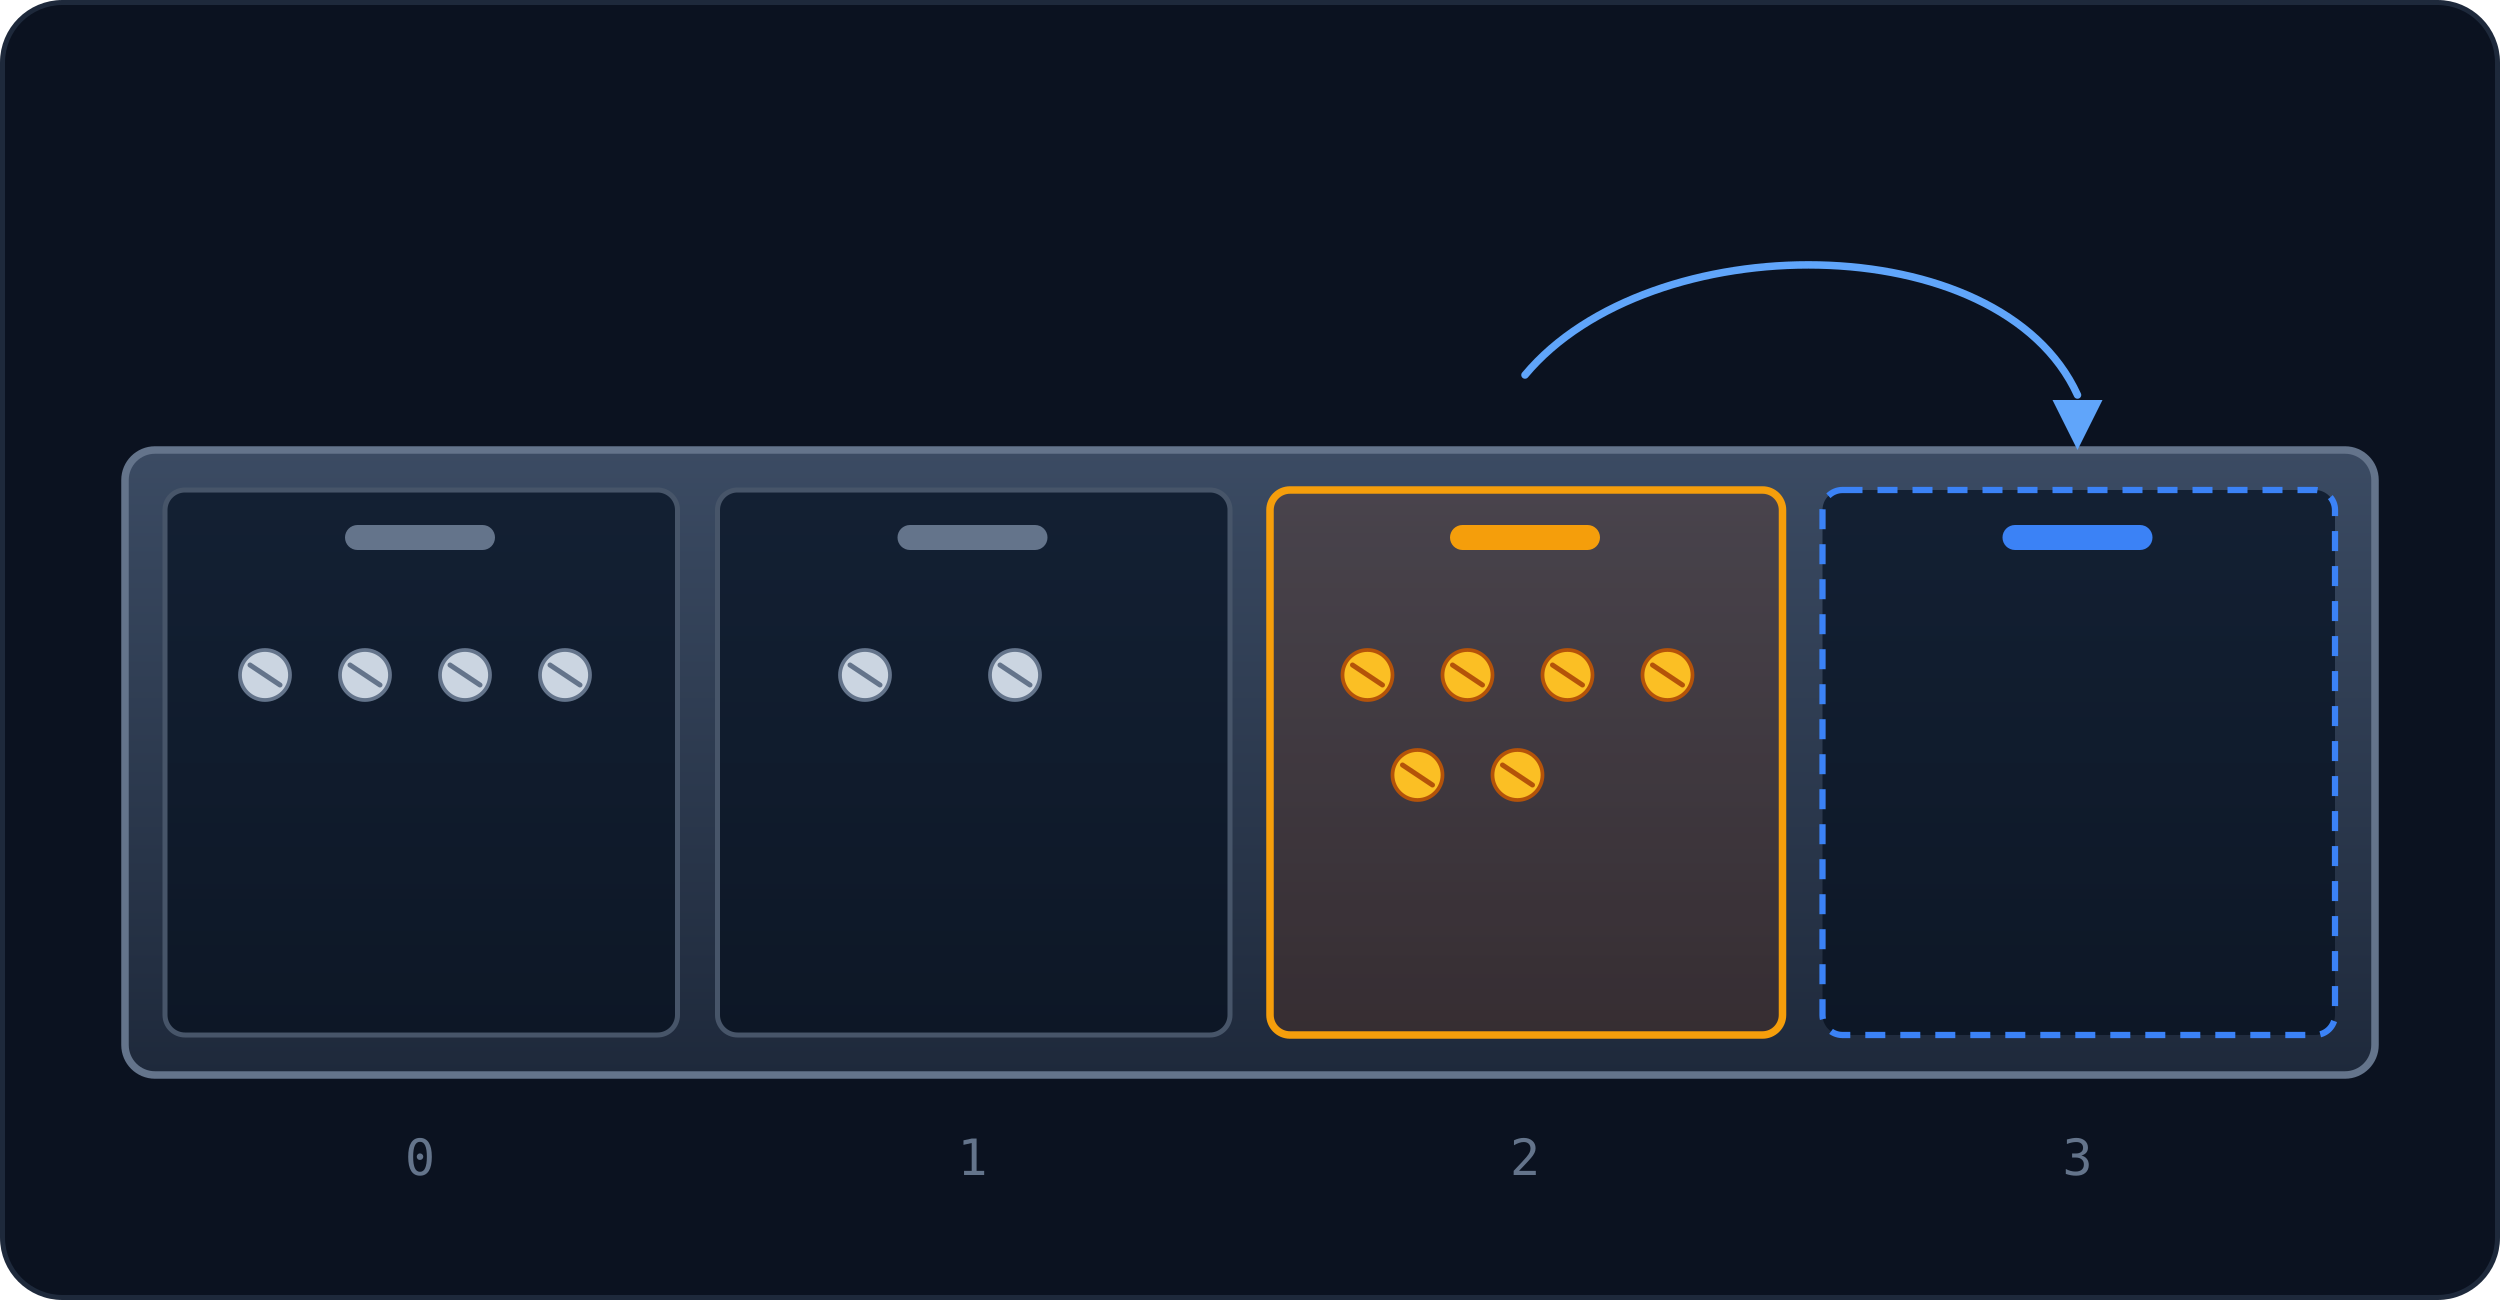
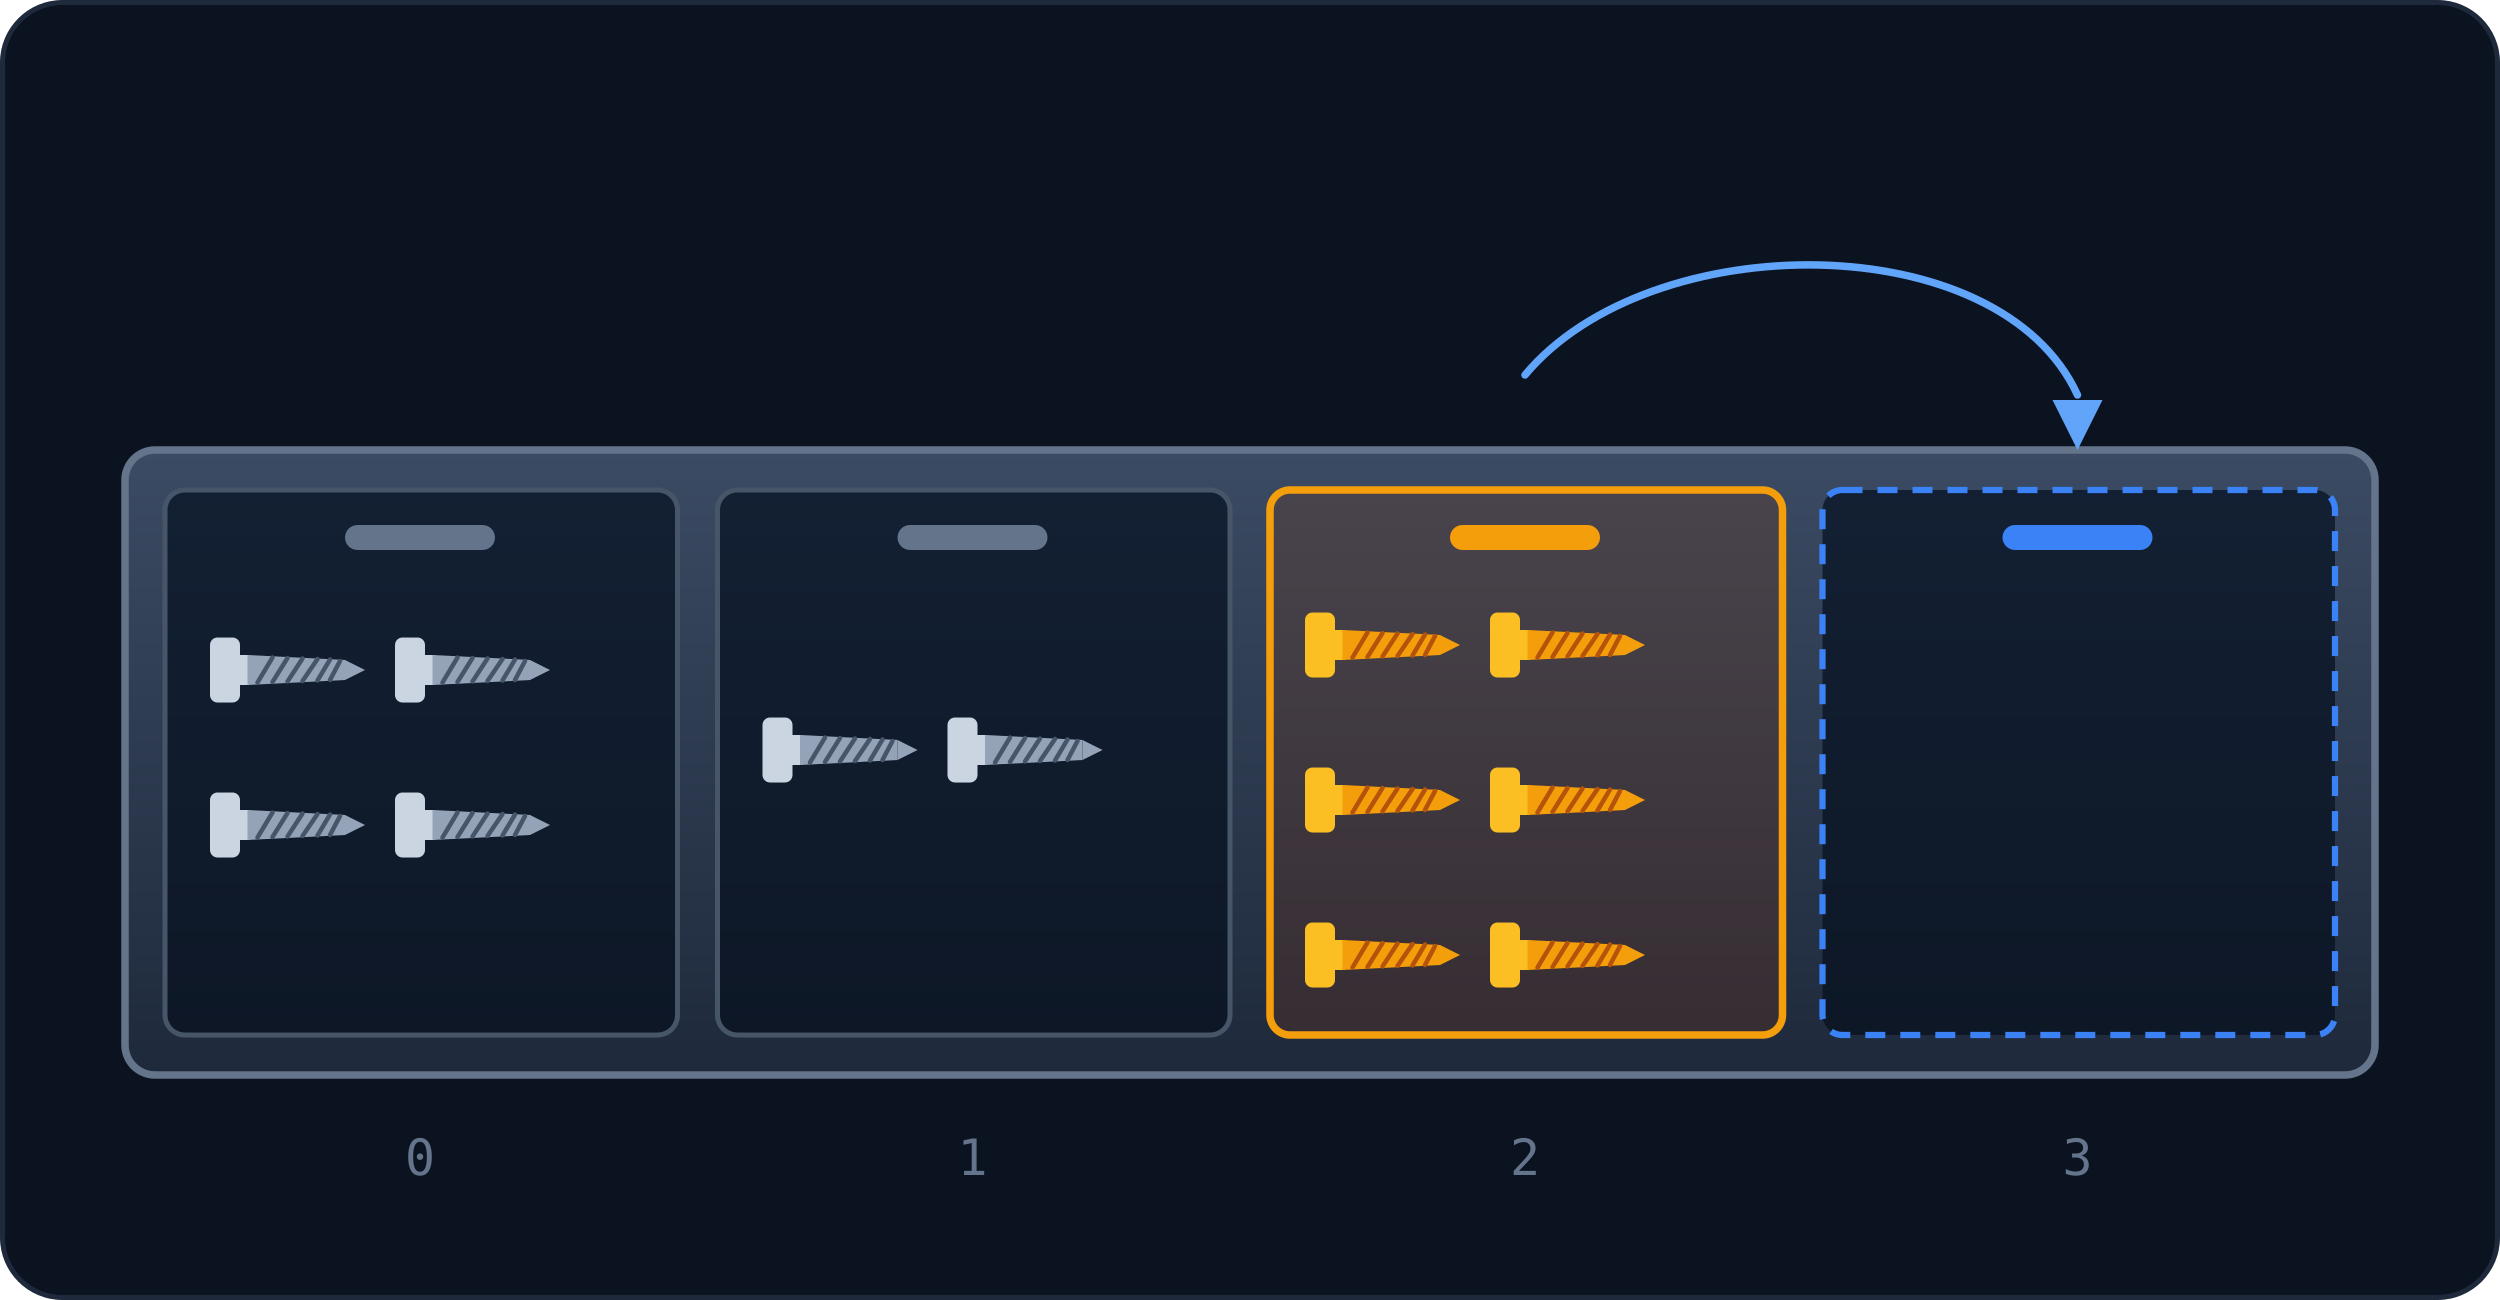
<svg xmlns="http://www.w3.org/2000/svg" viewBox="0 0 1000 520" role="img" aria-labelledby="drawersTitle drawersDesc">
  <defs>
    <linearGradient id="cabinet" x1="0" y1="0" x2="0" y2="1">
      <stop offset="0%" stop-color="#3b4b63" />
      <stop offset="100%" stop-color="#1e293b" />
    </linearGradient>
    <linearGradient id="drawerFront" x1="0" y1="0" x2="0" y2="1">
      <stop offset="0%" stop-color="#132033" />
      <stop offset="100%" stop-color="#0d1726" />
    </linearGradient>
+     <g id="screwGray">
+       <rect x="0" y="-13" width="12" height="26" rx="3" fill="#cbd5e1" />
+       <rect x="10" y="-6" width="6" height="12" fill="#cbd5e1" />
+       <polygon points="15,-6 54,-4 54,4 15,6" fill="#94a3b8" />
+       <g stroke="#475569" stroke-width="1.8" stroke-linecap="round">
+         <line x1="19" y1="5" x2="25" y2="-5" />
+         <line x1="25" y1="4.8" x2="31" y2="-4.8" />
+         <line x1="31" y1="4.6" x2="37" y2="-4.6" />
+         <line x1="37" y1="4.4" x2="43" y2="-4.4" />
+         <line x1="43" y1="4.2" x2="48" y2="-4.2" />
+         <line x1="48" y1="4" x2="52" y2="-3.6" />
+       </g>
+       <polygon points="54,-4 62,0 54,4" fill="#94a3b8" />
+     </g>
+     <g id="screwAmber">
+       <rect x="0" y="-13" width="12" height="26" rx="3" fill="#fbbf24" />
+       <rect x="10" y="-6" width="6" height="12" fill="#fbbf24" />
+       <polygon points="15,-6 54,-4 54,4 15,6" fill="#f59e0b" />
+       <g stroke="#b45309" stroke-width="1.8" stroke-linecap="round">
+         <line x1="19" y1="5" x2="25" y2="-5" />
+         <line x1="25" y1="4.8" x2="31" y2="-4.8" />
+         <line x1="31" y1="4.6" x2="37" y2="-4.6" />
+         <line x1="37" y1="4.4" x2="43" y2="-4.4" />
+         <line x1="43" y1="4.2" x2="48" y2="-4.2" />
+         <line x1="48" y1="4" x2="52" y2="-3.6" />
+       </g>
+       <polygon points="54,-4 62,0 54,4" fill="#f59e0b" />
+     </g>
  </defs>
  <rect x="1" y="1" width="998" height="518" rx="24" fill="#0b1220" stroke="#1e293b" stroke-width="2" />
  <rect x="50" y="180" width="900" height="250" rx="12" fill="url(#cabinet)" stroke="#64748b" stroke-width="3" />
  <g>
    <rect x="66" y="196" width="205" height="218" rx="8" fill="url(#drawerFront)" stroke="#475569" stroke-width="2" />
    <rect x="138" y="210" width="60" height="10" rx="5" fill="#64748b" />
-     <g fill="#cbd5e1" stroke="#64748b" stroke-width="1.5">
-       <circle cx="106" cy="270" r="10" />
-       <circle cx="146" cy="270" r="10" />
-       <circle cx="186" cy="270" r="10" />
-       <circle cx="226" cy="270" r="10" />
-     </g>
-     <g stroke="#64748b" stroke-width="2" stroke-linecap="round">
-       <line x1="100" y1="266" x2="112" y2="274" />
-       <line x1="140" y1="266" x2="152" y2="274" />
-       <line x1="180" y1="266" x2="192" y2="274" />
-       <line x1="220" y1="266" x2="232" y2="274" />
-     </g>
+     <use href="#screwGray" transform="translate(84 268)" />
+     <use href="#screwGray" transform="translate(158 268)" />
+     <use href="#screwGray" transform="translate(84 330)" />
+     <use href="#screwGray" transform="translate(158 330)" />
  </g>
  <g>
    <rect x="287" y="196" width="205" height="218" rx="8" fill="url(#drawerFront)" stroke="#475569" stroke-width="2" />
    <rect x="359" y="210" width="60" height="10" rx="5" fill="#64748b" />
-     <g fill="#cbd5e1" stroke="#64748b" stroke-width="1.5">
-       <circle cx="346" cy="270" r="10" />
-       <circle cx="406" cy="270" r="10" />
-     </g>
-     <g stroke="#64748b" stroke-width="2" stroke-linecap="round">
-       <line x1="340" y1="266" x2="352" y2="274" />
-       <line x1="400" y1="266" x2="412" y2="274" />
-     </g>
+     <use href="#screwGray" transform="translate(305 300)" />
+     <use href="#screwGray" transform="translate(379 300)" />
  </g>
  <g>
    <rect x="508" y="196" width="205" height="218" rx="8" fill="#78350f" opacity="0.25" />
    <rect x="508" y="196" width="205" height="218" rx="8" fill="none" stroke="#f59e0b" stroke-width="3" />
    <rect x="580" y="210" width="60" height="10" rx="5" fill="#f59e0b" />
-     <g fill="#fbbf24" stroke="#b45309" stroke-width="1.5">
-       <circle cx="547" cy="270" r="10" />
-       <circle cx="587" cy="270" r="10" />
-       <circle cx="627" cy="270" r="10" />
-       <circle cx="667" cy="270" r="10" />
-       <circle cx="567" cy="310" r="10" />
-       <circle cx="607" cy="310" r="10" />
-     </g>
-     <g stroke="#b45309" stroke-width="2" stroke-linecap="round">
-       <line x1="541" y1="266" x2="553" y2="274" />
-       <line x1="581" y1="266" x2="593" y2="274" />
-       <line x1="621" y1="266" x2="633" y2="274" />
-       <line x1="661" y1="266" x2="673" y2="274" />
-       <line x1="561" y1="306" x2="573" y2="314" />
-       <line x1="601" y1="306" x2="613" y2="314" />
-     </g>
+     <use href="#screwAmber" transform="translate(522 258)" />
+     <use href="#screwAmber" transform="translate(596 258)" />
+     <use href="#screwAmber" transform="translate(522 320)" />
+     <use href="#screwAmber" transform="translate(596 320)" />
+     <use href="#screwAmber" transform="translate(522 382)" />
+     <use href="#screwAmber" transform="translate(596 382)" />
  </g>
  <g>
    <rect x="729" y="196" width="205" height="218" rx="8" fill="url(#drawerFront)" stroke="#3b82f6" stroke-width="2.5" stroke-dasharray="8 6" />
    <rect x="801" y="210" width="60" height="10" rx="5" fill="#3b82f6" />
  </g>
  <g stroke="#60a5fa" stroke-width="3" stroke-linecap="round">
    <path d="M 610 150 C 660 90 800 90 831 158" fill="none" />
  </g>
  <polygon points="831,180 821,160 841,160" fill="#60a5fa" />
  <g font-family="ui-monospace, SFMono-Regular, Menlo, Consolas, monospace" font-size="20" fill="#64748b" text-anchor="middle">
    <text x="168" y="470">0</text>
    <text x="389" y="470">1</text>
    <text x="610" y="470">2</text>
    <text x="831" y="470">3</text>
  </g>
</svg>
